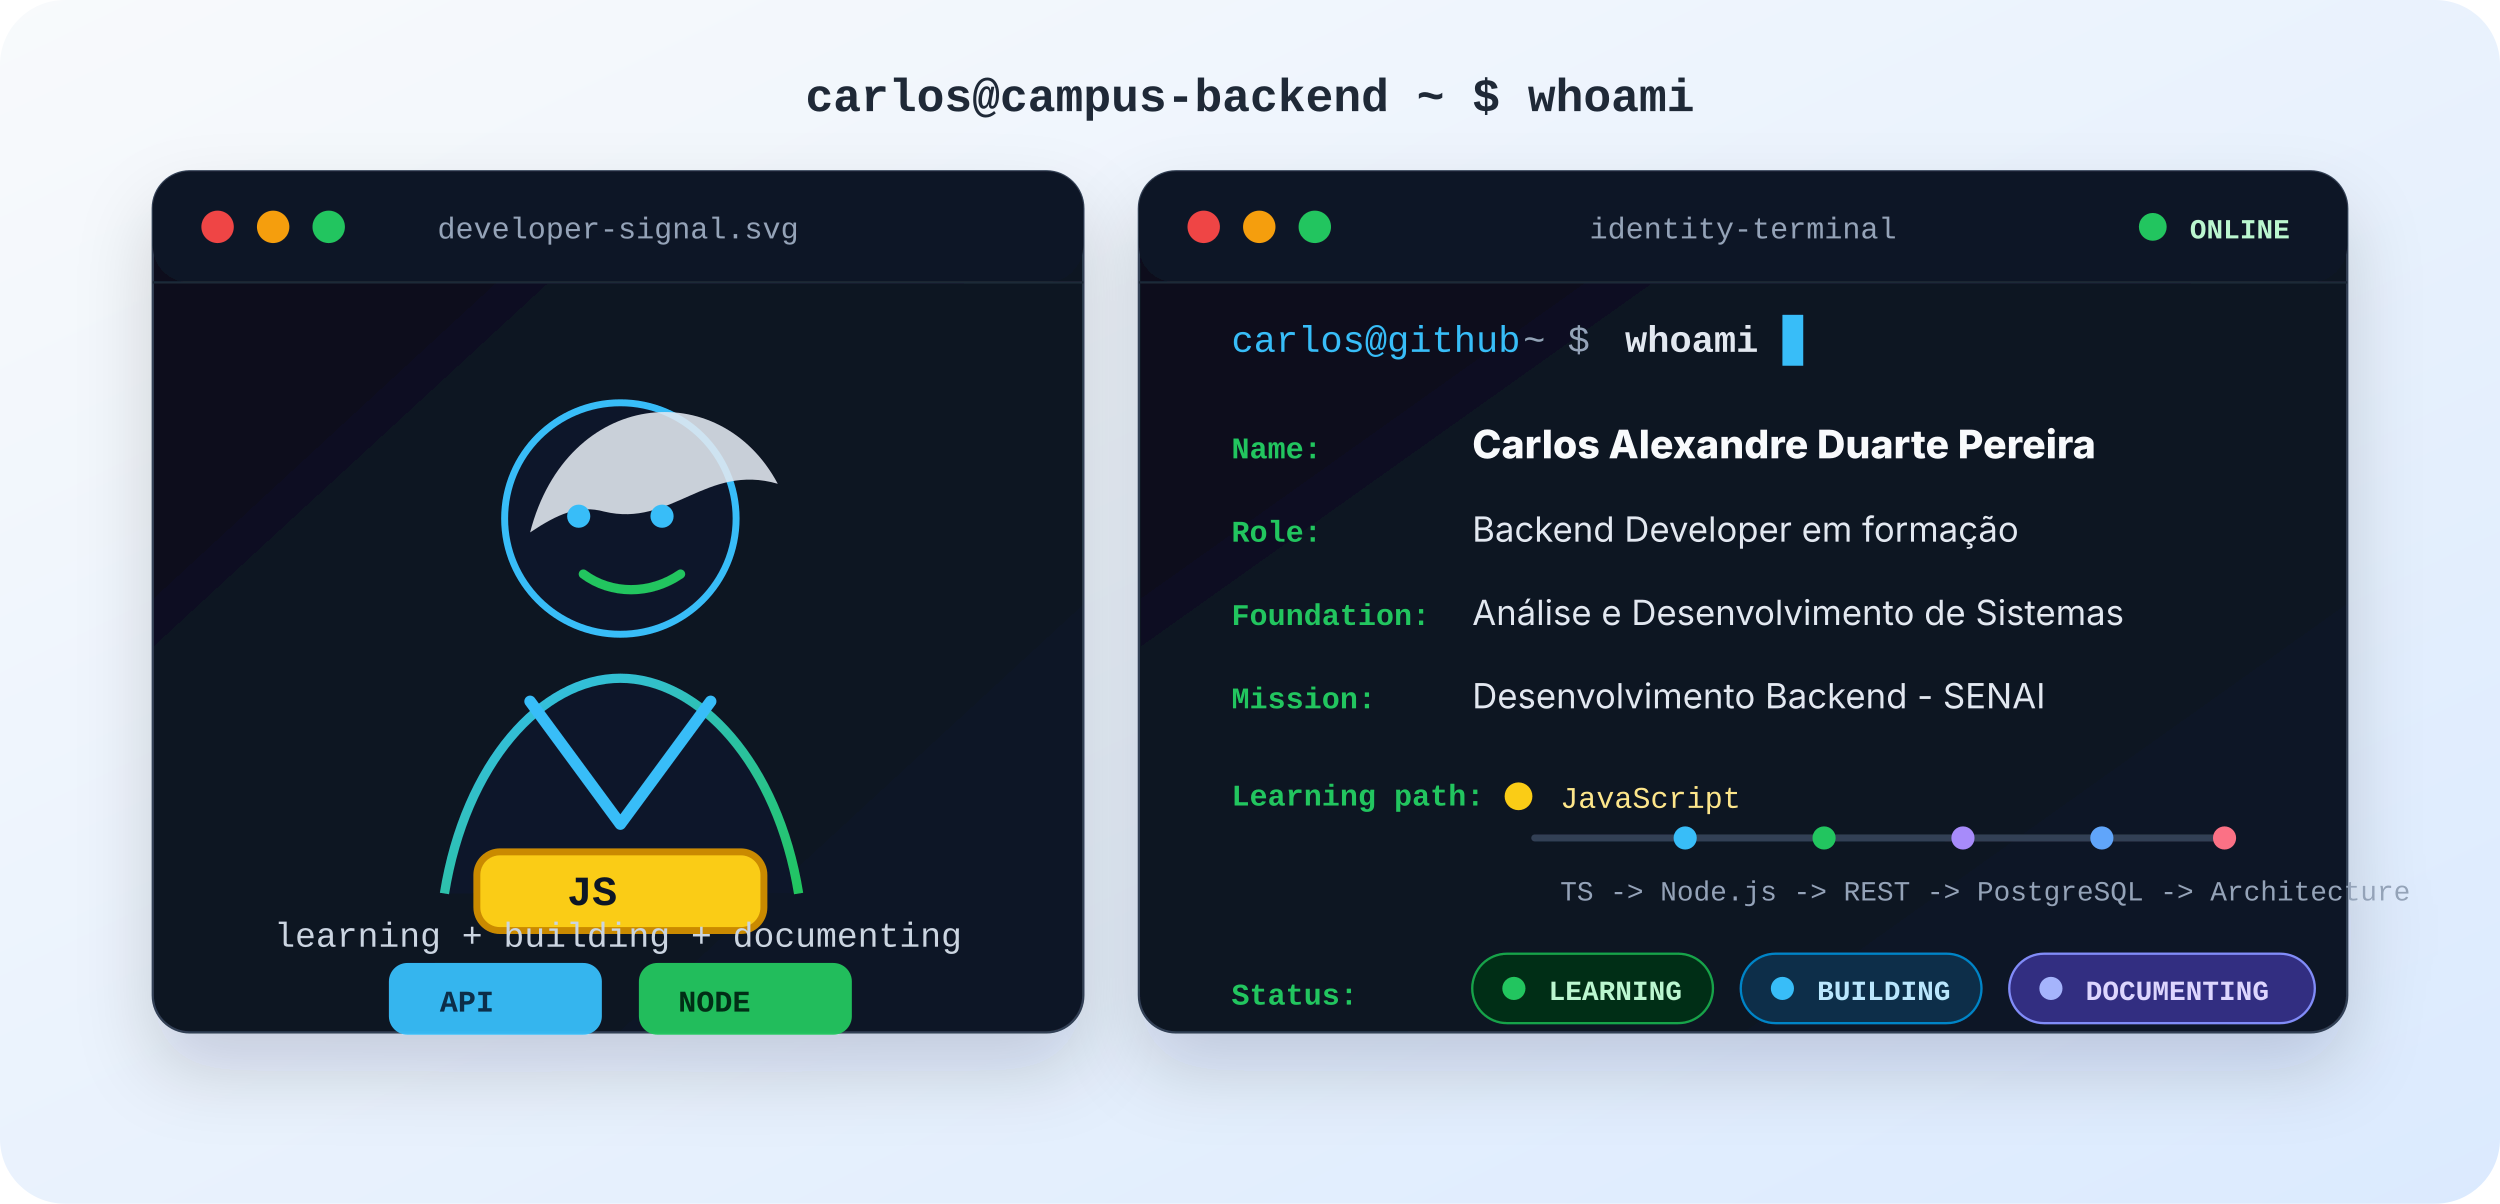
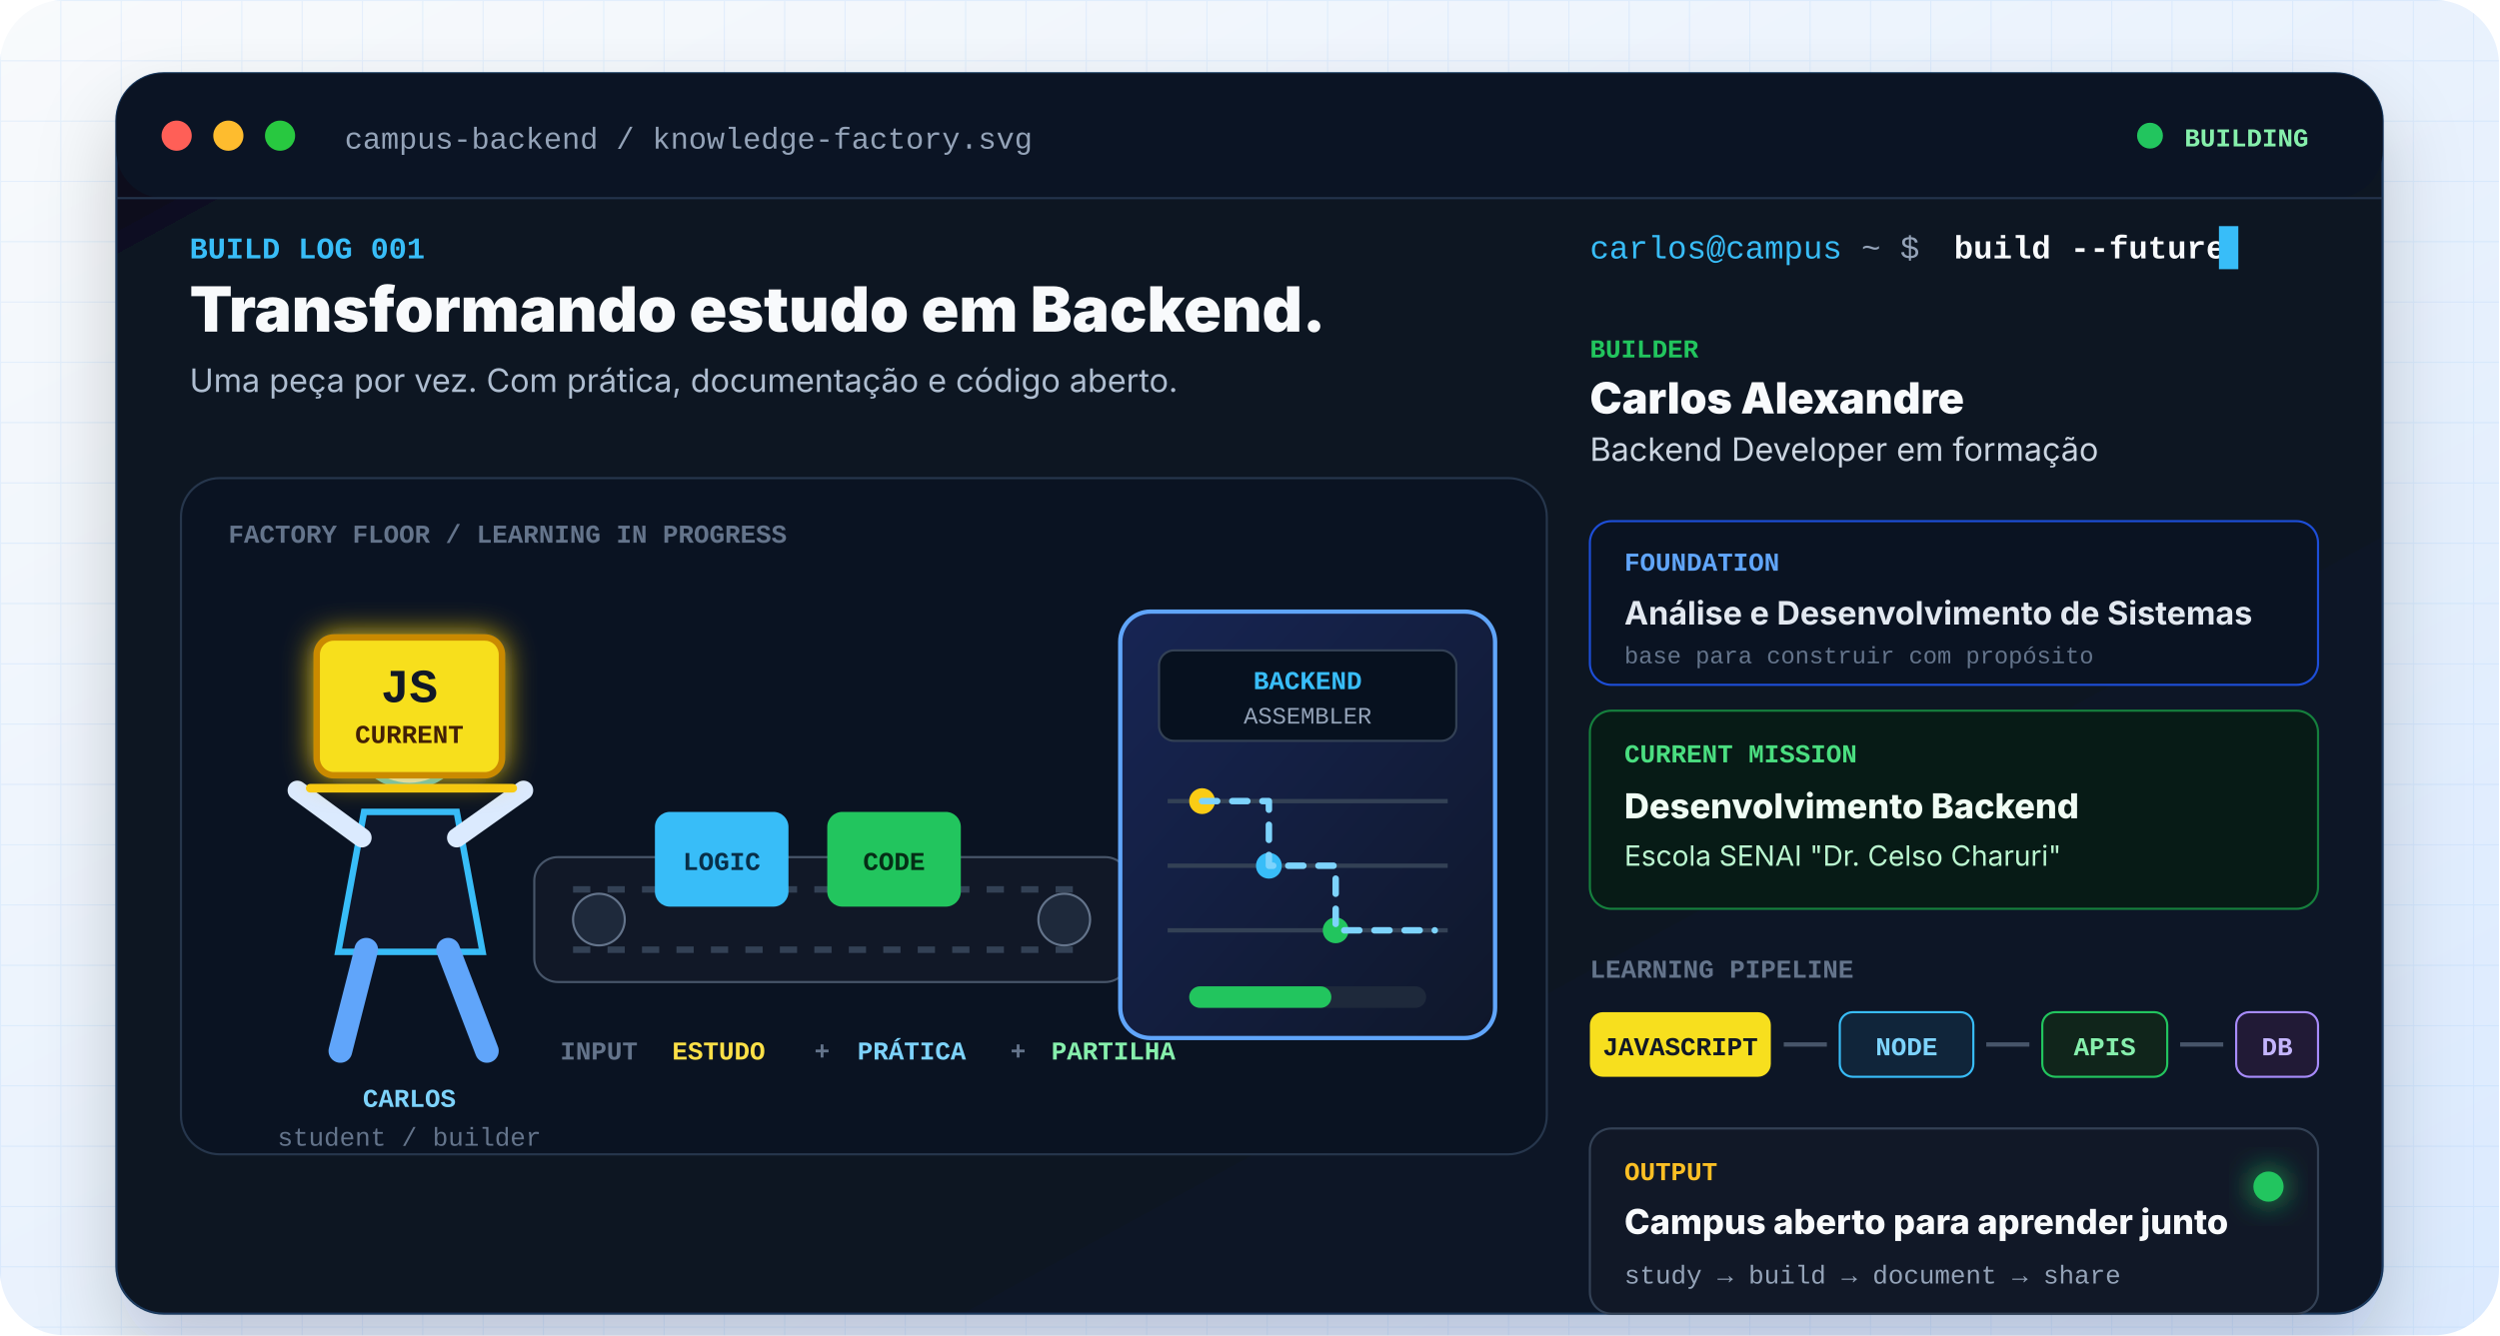
- <svg xmlns="http://www.w3.org/2000/svg" width="1080" height="520" viewBox="0 0 1080 520" role="img" aria-labelledby="title desc">
+ <svg xmlns="http://www.w3.org/2000/svg" width="1160" height="620" viewBox="0 0 1160 620" role="img" aria-labelledby="title desc">
  <defs>
-     <linearGradient id="bg" x1="0" x2="1" y1="0" y2="1">
-       <stop offset="0%" stop-color="#f8fafc" />
-       <stop offset="100%" stop-color="#dbeafe" />
+     <linearGradient id="page" x1="0" x2="1" y1="0" y2="1">
+       <stop offset="0" stop-color="#f8fafc" />
+       <stop offset="1" stop-color="#dbeafe" />
    </linearGradient>
-     <linearGradient id="panel" x1="0" x2="1" y1="0" y2="1">
-       <stop offset="0%" stop-color="#080f1d" />
-       <stop offset="100%" stop-color="#111827" />
+     <linearGradient id="terminal" x1="0" x2="1" y1="0" y2="1">
+       <stop offset="0" stop-color="#07111f" />
+       <stop offset="1" stop-color="#101827" />
    </linearGradient>
-     <linearGradient id="avatarGlow" x1="0" x2="1" y1="0" y2="1">
-       <stop offset="0%" stop-color="#38bdf8" />
-       <stop offset="100%" stop-color="#22c55e" />
+     <linearGradient id="machine" x1="0" x2="1" y1="0" y2="1">
+       <stop offset="0" stop-color="#172554" />
+       <stop offset="1" stop-color="#0f172a" />
    </linearGradient>
+     <pattern id="grid" width="28" height="28" patternUnits="userSpaceOnUse">
+       <path d="M28 0H0V28" fill="none" stroke="#93c5fd" stroke-opacity=".18" />
+     </pattern>
    <filter id="shadow" x="-20%" y="-20%" width="140%" height="150%">
-       <feDropShadow dx="0" dy="16" stdDeviation="16" flood-color="#0f172a" flood-opacity=".16" />
+       <feDropShadow dx="0" dy="18" stdDeviation="18" flood-color="#0f172a" flood-opacity=".18" />
+     </filter>
+     <filter id="softGlow" x="-80%" y="-80%" width="260%" height="260%">
+       <feGaussianBlur stdDeviation="7" result="blur" />
+       <feMerge>
+         <feMergeNode in="blur" />
+         <feMergeNode in="SourceGraphic" />
+       </feMerge>
    </filter>
    <style>
      .mono { font-family: ui-monospace, SFMono-Regular, Menlo, Monaco, Consolas, "Liberation Mono", monospace; }
      .sans { font-family: Inter, ui-sans-serif, system-ui, -apple-system, BlinkMacSystemFont, "Segoe UI", sans-serif; }
+       .label { font-size: 12px; font-weight: 800; letter-spacing: 0; }
    </style>
  </defs>
-   <rect width="1080" height="520" rx="28" fill="url(#bg)" />
-   <text x="540" y="48" text-anchor="middle" class="mono" font-size="20" font-weight="800" fill="#1f2937">carlos@campus-backend ~ $ whoami</text>
-   <g filter="url(#shadow)">
-     <rect x="66" y="74" width="402" height="372" rx="16" fill="url(#panel)" stroke="#334155" />
-     <rect x="66" y="74" width="402" height="48" rx="16" fill="#111827" />
-     <path d="M66 122h402" stroke="#1f2937" />
-     <circle cx="94" cy="98" r="7" fill="#ef4444" />
-     <circle cx="118" cy="98" r="7" fill="#f59e0b" />
-     <circle cx="142" cy="98" r="7" fill="#22c55e" />
-     <text x="267" y="103" text-anchor="middle" class="mono" font-size="13" fill="#94a3b8">developer-signal.svg</text>
-     <g transform="translate(128 152)">
-       <circle cx="140" cy="72" r="50" fill="#0f172a" stroke="#38bdf8" stroke-width="3" />
-       <path d="M101 78c16-62 82-68 107-21-31-9-46 19-75 12-11-3-20 1-32 9Z" fill="#e2e8f0" opacity=".88" />
-       <circle cx="122" cy="71" r="5" fill="#38bdf8" />
-       <circle cx="158" cy="71" r="5" fill="#38bdf8" />
-       <path d="M124 96c12 9 29 9 42 0" fill="none" stroke="#22c55e" stroke-width="4" stroke-linecap="round" />
-       <path d="M64 234c9-56 42-93 76-93s68 37 77 93" fill="#0f172a" stroke="url(#avatarGlow)" stroke-width="4" />
-       <path d="M101 151l39 53 39-53" fill="none" stroke="#38bdf8" stroke-width="5" stroke-linecap="round" stroke-linejoin="round" />
-       <rect x="78" y="216" width="124" height="34" rx="10" fill="#facc15" stroke="#ca8a04" stroke-width="3" />
-       <text x="117" y="239" class="mono" font-size="18" font-weight="900" fill="#111827">JS</text>
-       <rect x="40" y="264" width="92" height="31" rx="8" fill="#38bdf8" opacity=".95" />
-       <text x="62" y="285" class="mono" font-size="13" font-weight="800" fill="#082f49">API</text>
-       <rect x="148" y="264" width="92" height="31" rx="8" fill="#22c55e" opacity=".95" />
-       <text x="165" y="285" class="mono" font-size="13" font-weight="800" fill="#052e16">NODE</text>
-       <animateTransform attributeName="transform" type="translate" values="128 152;128 147;128 152" dur="4s" repeatCount="indefinite" />
+   <rect width="1160" height="620" rx="30" fill="url(#page)" />
+   <rect width="1160" height="620" rx="30" fill="url(#grid)" />
+   <g transform="translate(54 34)">
+     <rect width="1052" height="576" rx="22" fill="url(#terminal)" stroke="#1e3a5f" filter="url(#shadow)" />
+     <rect width="1052" height="58" rx="22" fill="#0b1424" />
+     <path d="M0 58h1052" stroke="#23334b" />
+     <circle cx="28" cy="29" r="7" fill="#ff5f57" />
+     <circle cx="52" cy="29" r="7" fill="#febc2e" />
+     <circle cx="76" cy="29" r="7" fill="#28c840" />
+     <text x="106" y="35" class="mono" font-size="14" fill="#94a3b8">campus-backend / knowledge-factory.svg</text>
+     <circle cx="944" cy="29" r="6" fill="#22c55e">
+       <animate attributeName="opacity" values="1;.35;1" dur="1.8s" repeatCount="indefinite" />
+     </circle>
+     <text x="960" y="34" class="mono label" fill="#86efac">BUILDING</text>
+     <g transform="translate(34 86)">
+       <text x="0" y="0" class="mono" font-size="14" font-weight="800" fill="#38bdf8">BUILD LOG 001</text>
+       <text x="0" y="34" class="sans" font-size="29" font-weight="900" fill="#f8fafc">Transformando estudo em Backend.</text>
+       <text x="0" y="62" class="sans" font-size="15" fill="#aebdd0">Uma peça por vez. Com prática, documentação e código aberto.</text>
    </g>
-     <text x="267" y="409" text-anchor="middle" class="mono" font-size="15" fill="#cbd5e1">learning + building + documenting</text>
-   </g>
-   <g filter="url(#shadow)">
-     <rect x="492" y="74" width="522" height="372" rx="16" fill="url(#panel)" stroke="#334155" />
-     <rect x="492" y="74" width="522" height="48" rx="16" fill="#111827" />
-     <path d="M492 122h522" stroke="#1f2937" />
-     <circle cx="520" cy="98" r="7" fill="#ef4444" />
-     <circle cx="544" cy="98" r="7" fill="#f59e0b" />
-     <circle cx="568" cy="98" r="7" fill="#22c55e" />
-     <text x="753" y="103" text-anchor="middle" class="mono" font-size="13" fill="#94a3b8">identity-terminal</text>
-     <g transform="translate(930 88)">
-       <circle cx="0" cy="10" r="6" fill="#22c55e">
-         <animate attributeName="opacity" values="1;.35;1" dur="1.8s" repeatCount="indefinite" />
-       </circle>
-       <text x="16" y="15" class="mono" font-size="12" font-weight="800" fill="#bbf7d0">ONLINE</text>
+     <g transform="translate(30 188)">
+       <rect width="634" height="314" rx="18" fill="#0a1322" stroke="#26364c" />
+       <text x="22" y="30" class="mono label" fill="#64748b">FACTORY FLOOR / LEARNING IN PROGRESS</text>
+       <g transform="translate(36 62)">
+         <g>
+           <animateTransform attributeName="transform" type="translate" values="0 0;0 -4;0 0" dur="2.8s" repeatCount="indefinite" />
+           <circle cx="70" cy="55" r="26" fill="#dbeafe" stroke="#38bdf8" stroke-width="3" />
+           <path d="M46 53c7-31 43-36 53-8-17-6-26 7-39 5-6-1-9 0-14 3Z" fill="#334155" />
+           <circle cx="61" cy="57" r="3" fill="#0f172a" />
+           <circle cx="80" cy="57" r="3" fill="#0f172a" />
+           <path d="M62 69c7 5 13 5 20 0" fill="none" stroke="#16a34a" stroke-width="3" stroke-linecap="round" />
+           <path d="M49 93h43l12 65H37Z" fill="#0f172a" stroke="#38bdf8" stroke-width="3" />
+           <path d="M48 105 18 83M92 105l31-22" fill="none" stroke="#dbeafe" stroke-width="9" stroke-linecap="round" />
+           <path d="M50 157 38 204M88 157l18 47" fill="none" stroke="#60a5fa" stroke-width="11" stroke-linecap="round" />
+           <path d="M24 82h94" stroke="#facc15" stroke-width="4" stroke-linecap="round" />
+           <rect x="27" y="12" width="86" height="64" rx="8" fill="#f7df1e" stroke="#ca8a04" stroke-width="3" filter="url(#softGlow)" />
+           <text x="70" y="42" text-anchor="middle" class="mono" font-size="22" font-weight="900" fill="#111827">JS</text>
+           <text x="70" y="61" text-anchor="middle" class="mono label" fill="#422006">CURRENT</text>
+         </g>
+         <text x="70" y="230" text-anchor="middle" class="mono label" fill="#7dd3fc">CARLOS</text>
+         <text x="70" y="248" text-anchor="middle" class="mono" font-size="12" fill="#64748b">student / builder</text>
+       </g>
+       <g transform="translate(164 176)">
+         <rect width="276" height="58" rx="11" fill="#111827" stroke="#475569" />
+         <path d="M18 15h240M18 43h240" stroke="#334155" stroke-width="3" stroke-dasharray="8 8">
+           <animate attributeName="stroke-dashoffset" values="0;-32" dur="2.2s" repeatCount="indefinite" />
+         </path>
+         <circle cx="30" cy="29" r="12" fill="#1e293b" stroke="#64748b" />
+         <circle cx="246" cy="29" r="12" fill="#1e293b" stroke="#64748b" />
+         <g transform="translate(56 -21)">
+           <rect width="62" height="44" rx="7" fill="#38bdf8" />
+           <text x="31" y="27" text-anchor="middle" class="mono label" fill="#082f49">LOGIC</text>
+         </g>
+         <g transform="translate(136 -21)">
+           <rect width="62" height="44" rx="7" fill="#22c55e" />
+           <text x="31" y="27" text-anchor="middle" class="mono label" fill="#052e16">CODE</text>
+         </g>
+       </g>
+       <g transform="translate(436 62)">
+         <rect width="174" height="198" rx="14" fill="url(#machine)" stroke="#60a5fa" stroke-width="2" />
+         <rect x="18" y="18" width="138" height="42" rx="7" fill="#07111f" stroke="#334155" />
+         <text x="87" y="36" text-anchor="middle" class="mono label" fill="#38bdf8">BACKEND</text>
+         <text x="87" y="52" text-anchor="middle" class="mono" font-size="11" fill="#94a3b8">ASSEMBLER</text>
+         <path d="M22 88h130M22 118h130M22 148h130" stroke="#334155" stroke-width="2" />
+         <circle cx="38" cy="88" r="6" fill="#facc15" />
+         <circle cx="69" cy="118" r="6" fill="#38bdf8" />
+         <circle cx="100" cy="148" r="6" fill="#22c55e" />
+         <path d="M38 88h31v30h31v30h46" fill="none" stroke="#7dd3fc" stroke-width="3" stroke-linecap="round" stroke-linejoin="round" stroke-dasharray="7 7">
+           <animate attributeName="stroke-dashoffset" values="28;0" dur="1.6s" repeatCount="indefinite" />
+         </path>
+         <rect x="32" y="174" width="110" height="10" rx="5" fill="#1e293b" />
+         <rect x="32" y="174" width="66" height="10" rx="5" fill="#22c55e">
+           <animate attributeName="width" values="48;96;66" dur="4s" repeatCount="indefinite" />
+         </rect>
+       </g>
+       <g transform="translate(176 270)">
+         <text x="0" y="0" class="mono label" fill="#64748b">INPUT</text>
+         <text x="52" y="0" class="mono label" fill="#fde047">ESTUDO</text>
+         <text x="118" y="0" class="mono label" fill="#64748b">+</text>
+         <text x="138" y="0" class="mono label" fill="#7dd3fc">PRÁTICA</text>
+         <text x="209" y="0" class="mono label" fill="#64748b">+</text>
+         <text x="228" y="0" class="mono label" fill="#86efac">PARTILHA</text>
+       </g>
    </g>
-     <g transform="translate(532 152)">
-       <text x="0" y="0" class="mono" font-size="16" fill="#38bdf8">carlos@github</text>
-       <text x="126" y="0" class="mono" font-size="16" fill="#94a3b8">~ $</text>
-       <text x="170" y="0" class="mono" font-size="16" font-weight="800" fill="#e2e8f0">whoami</text>
-       <rect x="238" y="-16" width="9" height="22" fill="#38bdf8">
-         <animate attributeName="opacity" values="1;0;1" dur="1.15s" repeatCount="indefinite" />
+     <g transform="translate(684 86)">
+       <text x="0" y="0" class="mono" font-size="15" fill="#38bdf8">carlos@campus</text>
+       <text x="126" y="0" class="mono" font-size="15" fill="#94a3b8">~ $</text>
+       <text x="169" y="0" class="mono" font-size="15" font-weight="800" fill="#f8fafc">build --future</text>
+       <rect x="292" y="-15" width="9" height="20" fill="#38bdf8">
+         <animate attributeName="opacity" values="1;0;1" dur="1.1s" repeatCount="indefinite" />
      </rect>
-       <text x="0" y="46" class="mono" font-size="13" font-weight="800" fill="#22c55e">Name:</text>
-       <text x="104" y="46" class="sans" font-size="17" font-weight="800" fill="#f8fafc">Carlos Alexandre Duarte Pereira</text>
-       <text x="0" y="82" class="mono" font-size="13" font-weight="800" fill="#22c55e">Role:</text>
-       <text x="104" y="82" class="sans" font-size="15" fill="#e2e8f0">Backend Developer em formação</text>
-       <text x="0" y="118" class="mono" font-size="13" font-weight="800" fill="#22c55e">Foundation:</text>
-       <text x="104" y="118" class="sans" font-size="15" fill="#e2e8f0">Análise e Desenvolvimento de Sistemas</text>
-       <text x="0" y="154" class="mono" font-size="13" font-weight="800" fill="#22c55e">Mission:</text>
-       <text x="104" y="154" class="sans" font-size="15" fill="#e2e8f0">Desenvolvimento Backend - SENAI</text>
-       <text x="0" y="196" class="mono" font-size="13" font-weight="800" fill="#22c55e">Learning path:</text>
-       <g transform="translate(124 185)">
-         <circle cx="0" cy="7" r="6" fill="#facc15">
-           <animate attributeName="r" values="6;9;6" dur="2.2s" repeatCount="indefinite" />
-         </circle>
-         <text x="18" y="12" class="mono" font-size="13" fill="#fde68a">JavaScript</text>
-         <path d="M7 25h298" stroke="#334155" stroke-width="3" stroke-linecap="round" />
-         <circle cx="72" cy="25" r="5" fill="#38bdf8" />
-         <circle cx="132" cy="25" r="5" fill="#22c55e" />
-         <circle cx="192" cy="25" r="5" fill="#a78bfa" />
-         <circle cx="252" cy="25" r="5" fill="#60a5fa" />
-         <circle cx="305" cy="25" r="5" fill="#fb7185" />
-         <text x="18" y="52" class="mono" font-size="12" fill="#94a3b8">TS -&gt; Node.js -&gt; REST -&gt; PostgreSQL -&gt; Architecture</text>
+       <text x="0" y="46" class="mono label" fill="#22c55e">BUILDER</text>
+       <text x="0" y="72" class="sans" font-size="20" font-weight="900" fill="#f8fafc">Carlos Alexandre</text>
+       <text x="0" y="94" class="sans" font-size="15" fill="#cbd5e1">Backend Developer em formação</text>
+       <rect x="0" y="122" width="338" height="76" rx="10" fill="#0a1322" stroke="#1d4ed8" />
+       <text x="16" y="145" class="mono label" fill="#60a5fa">FOUNDATION</text>
+       <text x="16" y="170" class="sans" font-size="15" font-weight="700" fill="#e2e8f0">Análise e Desenvolvimento de Sistemas</text>
+       <text x="16" y="188" class="mono" font-size="11" fill="#64748b">base para construir com propósito</text>
+       <rect x="0" y="210" width="338" height="92" rx="10" fill="#071b16" stroke="#15803d" />
+       <text x="16" y="234" class="mono label" fill="#4ade80">CURRENT MISSION</text>
+       <text x="16" y="260" class="sans" font-size="16" font-weight="800" fill="#f0fdf4">Desenvolvimento Backend</text>
+       <text x="16" y="282" class="sans" font-size="13" fill="#bbf7d0">Escola SENAI "Dr. Celso Charuri"</text>
+       <text x="0" y="334" class="mono label" fill="#64748b">LEARNING PIPELINE</text>
+       <g transform="translate(0 350)">
+         <rect width="84" height="30" rx="6" fill="#f7df1e" />
+         <text x="42" y="20" text-anchor="middle" class="mono label" fill="#111827">JAVASCRIPT</text>
+         <path d="M90 15h20" stroke="#475569" stroke-width="2" />
+         <rect x="116" width="62" height="30" rx="6" fill="#10253a" stroke="#38bdf8" />
+         <text x="147" y="20" text-anchor="middle" class="mono label" fill="#7dd3fc">NODE</text>
+         <path d="M184 15h20" stroke="#475569" stroke-width="2" />
+         <rect x="210" width="58" height="30" rx="6" fill="#10251b" stroke="#22c55e" />
+         <text x="239" y="20" text-anchor="middle" class="mono label" fill="#86efac">APIS</text>
+         <path d="M274 15h20" stroke="#475569" stroke-width="2" />
+         <rect x="300" width="38" height="30" rx="6" fill="#211a36" stroke="#a78bfa" />
+         <text x="319" y="20" text-anchor="middle" class="mono label" fill="#c4b5fd">DB</text>
      </g>
-       <text x="0" y="282" class="mono" font-size="13" font-weight="800" fill="#22c55e">Status:</text>
-       <g transform="translate(104 260)">
-         <rect width="104" height="30" rx="15" fill="#052e16" stroke="#16a34a" />
-         <circle cx="18" cy="15" r="5" fill="#22c55e" />
-         <text x="33" y="20" class="mono" font-size="12" font-weight="800" fill="#bbf7d0">LEARNING</text>
-         <rect x="116" width="104" height="30" rx="15" fill="#082f49" stroke="#0284c7" />
-         <circle cx="134" cy="15" r="5" fill="#38bdf8" />
-         <text x="149" y="20" class="mono" font-size="12" font-weight="800" fill="#bae6fd">BUILDING</text>
-         <rect x="232" width="132" height="30" rx="15" fill="#312e81" stroke="#818cf8" />
-         <circle cx="250" cy="15" r="5" fill="#a5b4fc" />
-         <text x="265" y="20" class="mono" font-size="12" font-weight="800" fill="#ddd6fe">DOCUMENTING</text>
-       </g>
+       <rect x="0" y="404" width="338" height="86" rx="10" fill="#111827" stroke="#334155" />
+       <text x="16" y="428" class="mono label" fill="#fbbf24">OUTPUT</text>
+       <text x="16" y="453" class="sans" font-size="16" font-weight="800" fill="#f8fafc">Campus aberto para aprender junto</text>
+       <text x="16" y="476" class="mono" font-size="12" fill="#94a3b8">study → build → document → share</text>
+       <circle cx="315" cy="431" r="7" fill="#22c55e" filter="url(#softGlow)" />
    </g>
  </g>
</svg>
